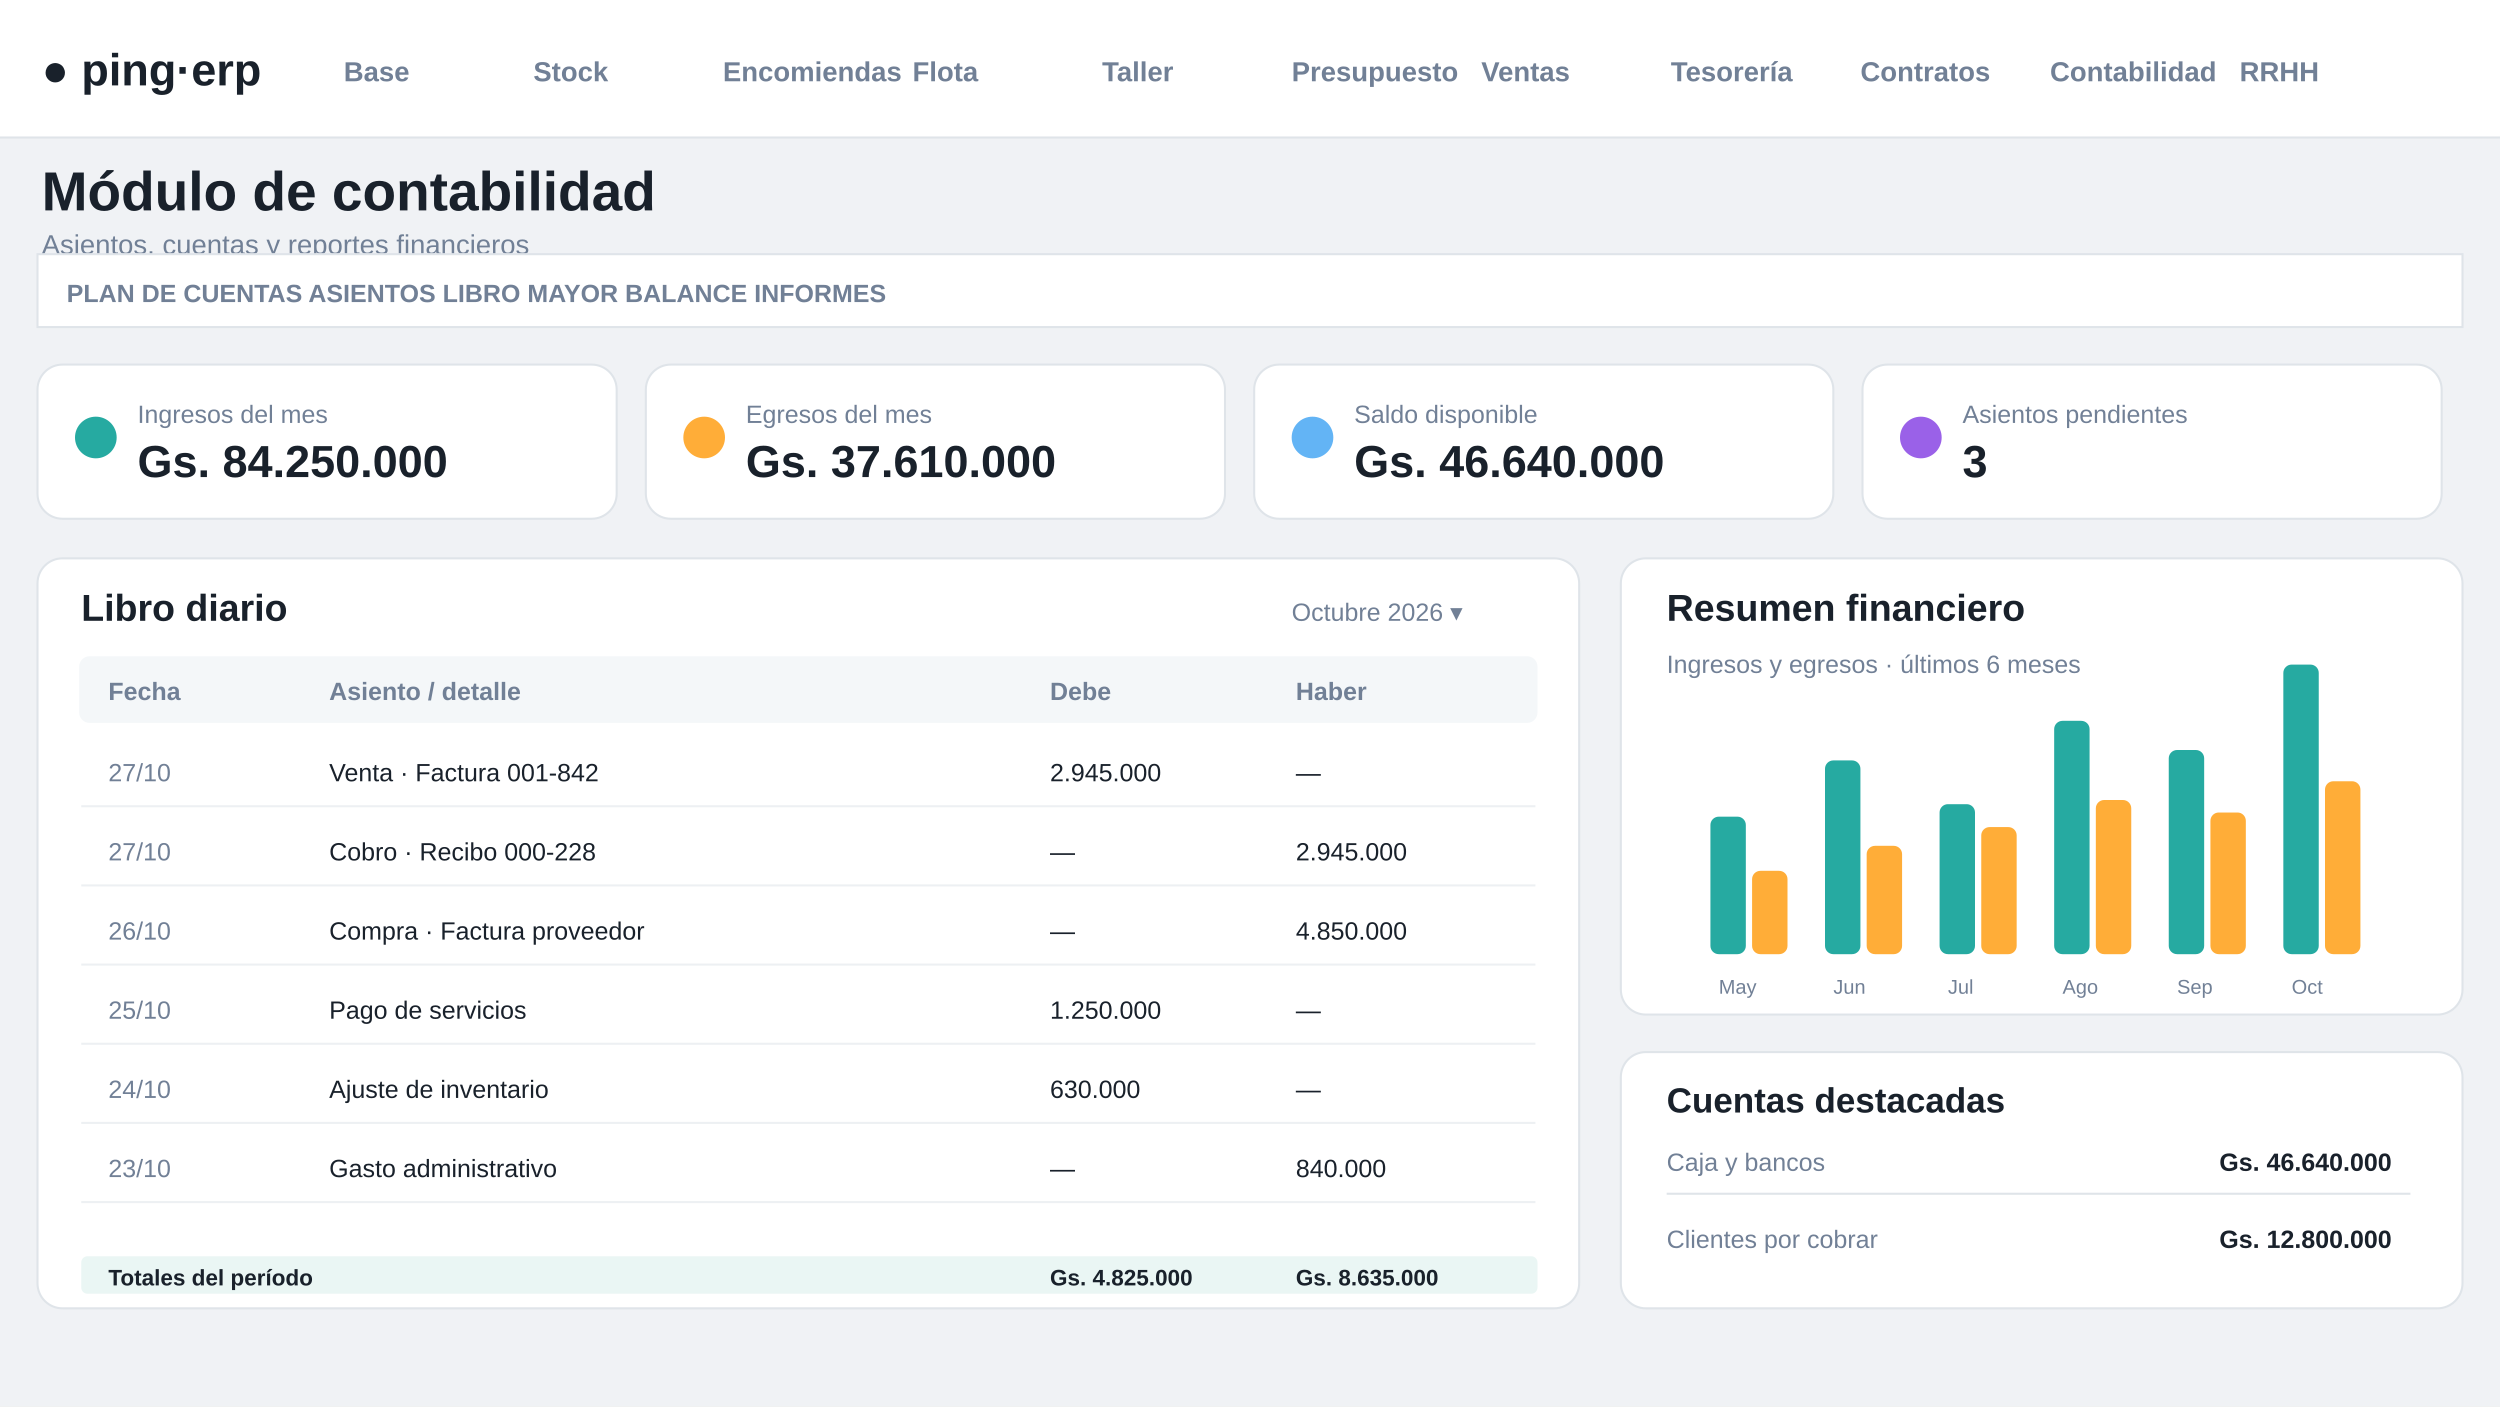
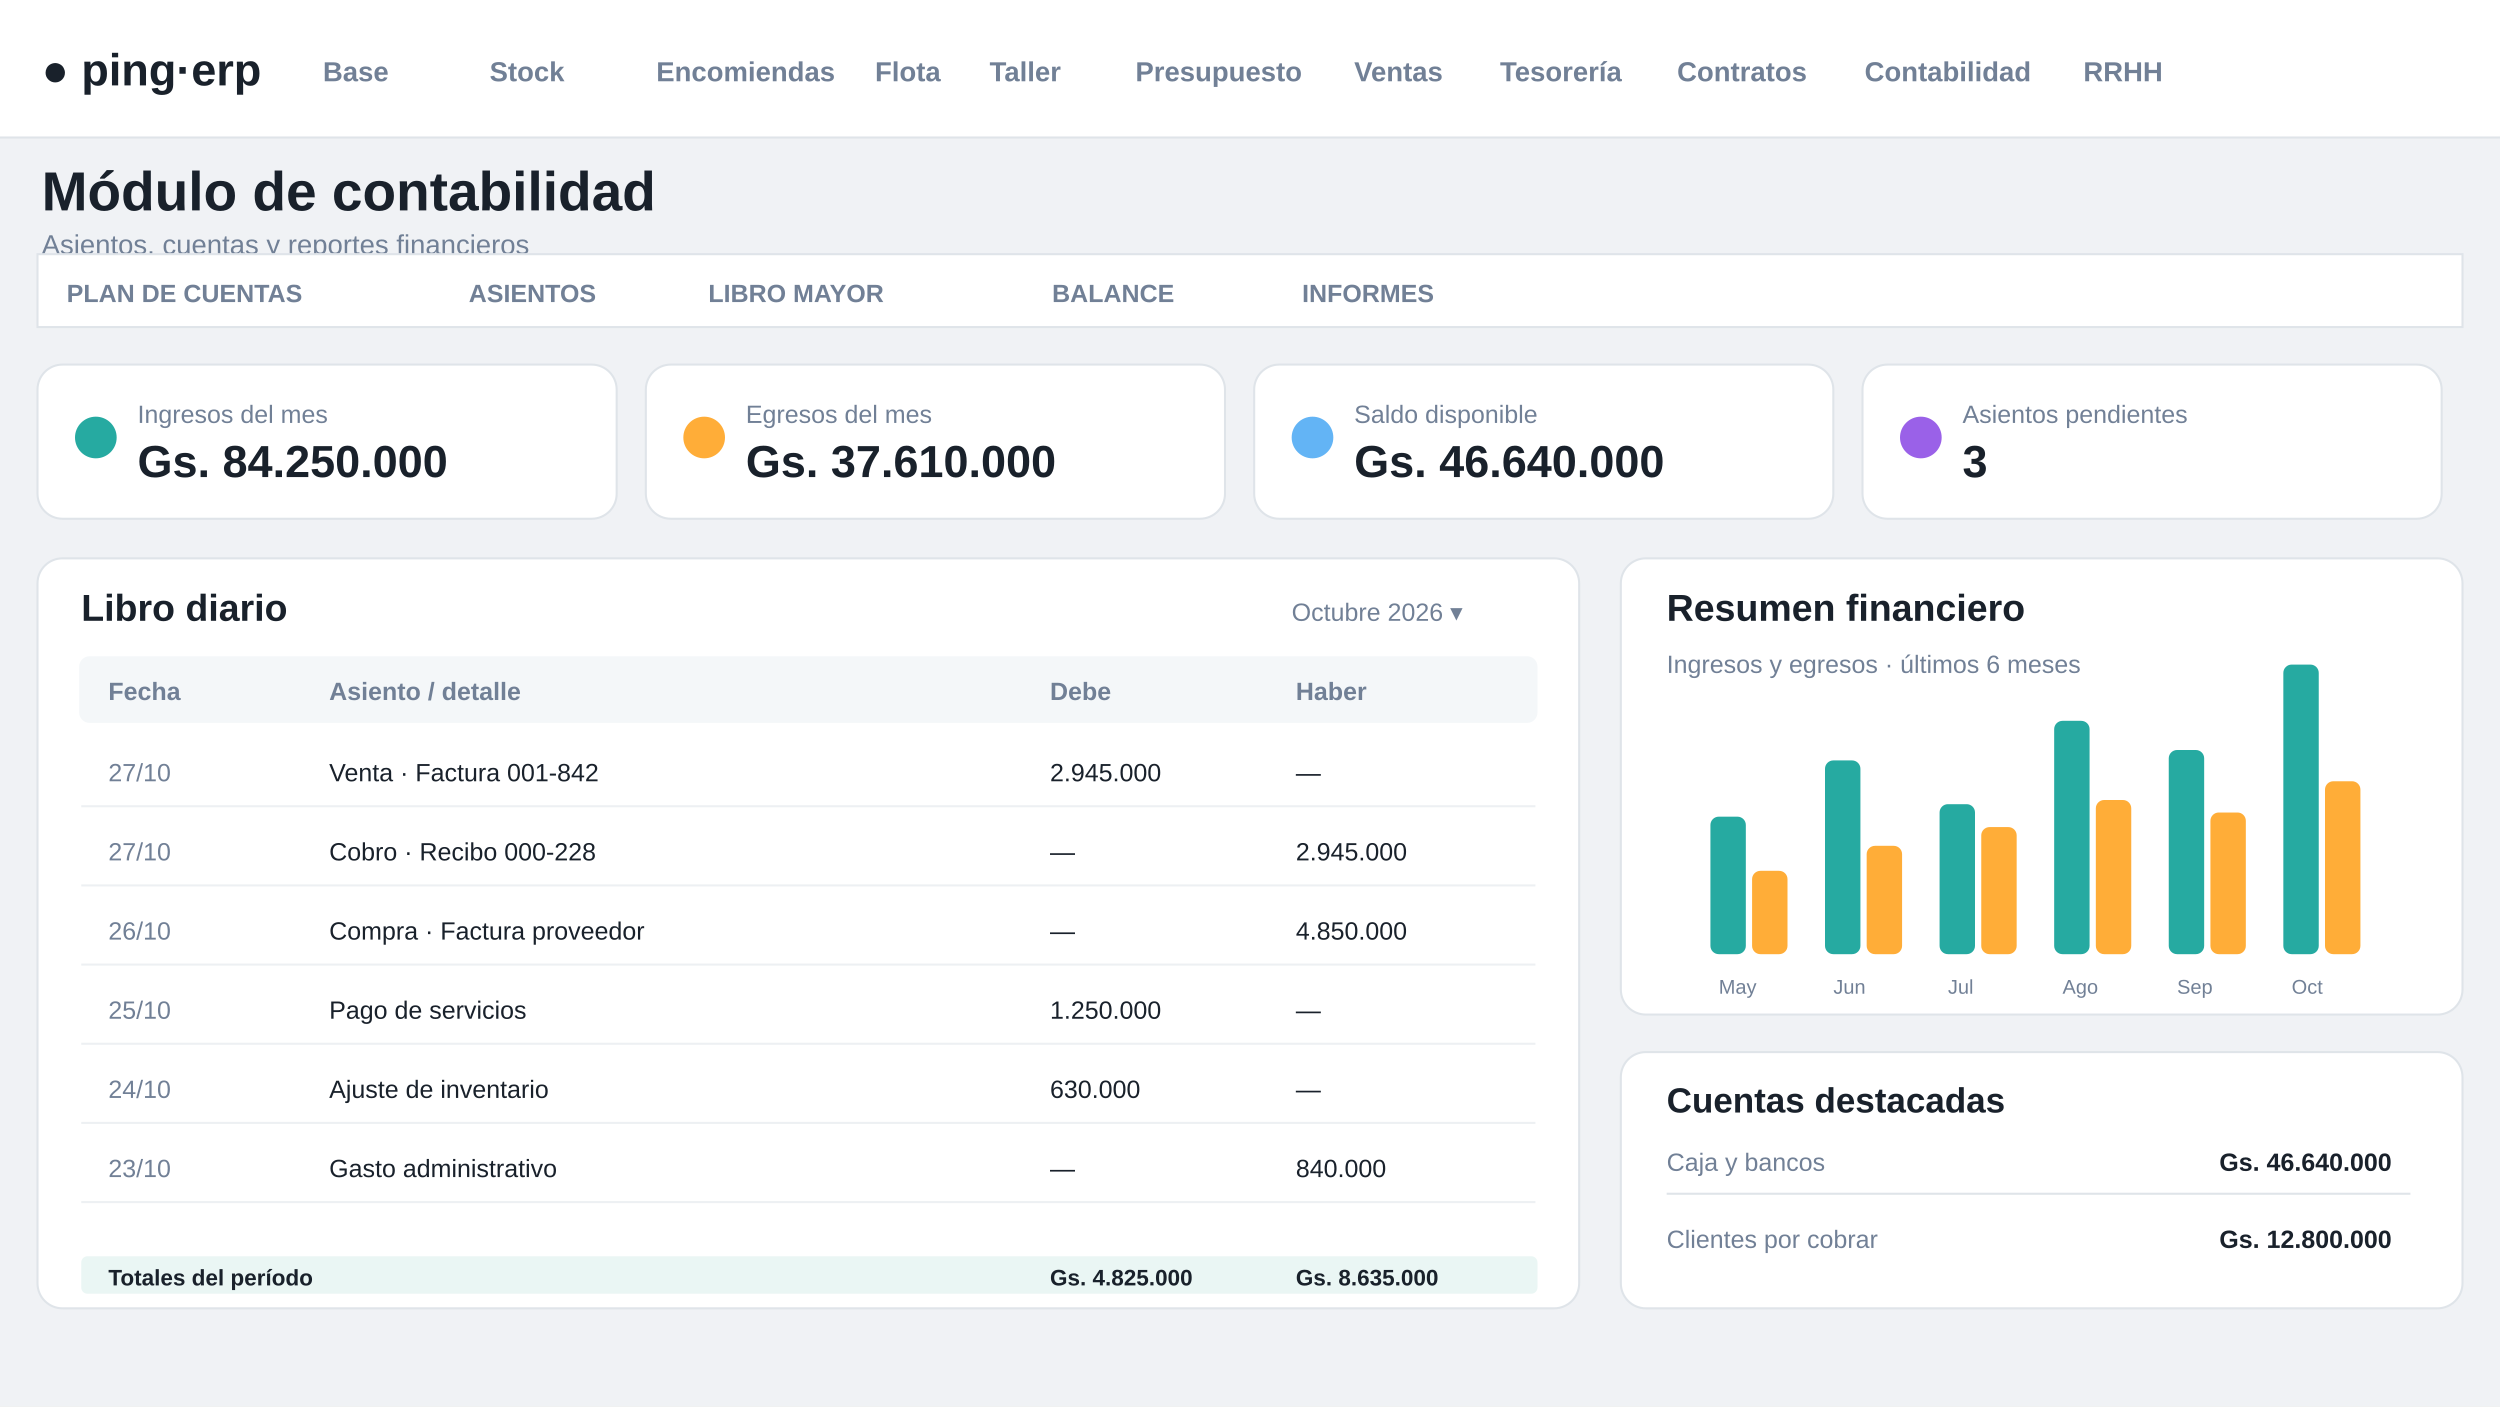
<svg xmlns="http://www.w3.org/2000/svg" viewBox="0 0 1200 675" role="img" aria-label="PingERP módulo de contabilidad">
  <rect width="1200" height="675" fill="#f0f2f5" />
  <rect x="0" y="0" width="1200" height="66" rx="0" fill="#fff" stroke="none" stroke-width="1" />
  <text x="20" y="41" font-family="Arial,Helvetica,sans-serif" font-size="21.6" fill="#19212b" font-weight="700">● ping·erp</text>
-   <text x="165" y="39" font-family="Arial,Helvetica,sans-serif" font-size="13.2" fill="#718096" font-weight="600">Base</text>
-   <text x="256" y="39" font-family="Arial,Helvetica,sans-serif" font-size="13.2" fill="#718096" font-weight="600">Stock</text>
-   <text x="347" y="39" font-family="Arial,Helvetica,sans-serif" font-size="13.2" fill="#718096" font-weight="600">Encomiendas</text>
-   <text x="438" y="39" font-family="Arial,Helvetica,sans-serif" font-size="13.2" fill="#718096" font-weight="600">Flota</text>
-   <text x="529" y="39" font-family="Arial,Helvetica,sans-serif" font-size="13.2" fill="#718096" font-weight="600">Taller</text>
-   <text x="620" y="39" font-family="Arial,Helvetica,sans-serif" font-size="13.2" fill="#718096" font-weight="600">Presupuesto</text>
-   <text x="711" y="39" font-family="Arial,Helvetica,sans-serif" font-size="13.2" fill="#718096" font-weight="600">Ventas</text>
-   <text x="802" y="39" font-family="Arial,Helvetica,sans-serif" font-size="13.2" fill="#718096" font-weight="600">Tesorería</text>
-   <text x="893" y="39" font-family="Arial,Helvetica,sans-serif" font-size="13.2" fill="#718096" font-weight="600">Contratos</text>
-   <text x="984" y="39" font-family="Arial,Helvetica,sans-serif" font-size="13.2" fill="#718096" font-weight="600">Contabilidad</text>
-   <text x="1075" y="39" font-family="Arial,Helvetica,sans-serif" font-size="13.2" fill="#718096" font-weight="600">RRHH</text>
+   <text x="155" y="39" font-family="Arial,Helvetica,sans-serif" font-size="13.2" fill="#718096" font-weight="600">Base</text>
+   <text x="235" y="39" font-family="Arial,Helvetica,sans-serif" font-size="13.2" fill="#718096" font-weight="600">Stock</text>
+   <text x="315" y="39" font-family="Arial,Helvetica,sans-serif" font-size="13.2" fill="#718096" font-weight="600">Encomiendas</text>
+   <text x="420" y="39" font-family="Arial,Helvetica,sans-serif" font-size="13.2" fill="#718096" font-weight="600">Flota</text>
+   <text x="475" y="39" font-family="Arial,Helvetica,sans-serif" font-size="13.2" fill="#718096" font-weight="600">Taller</text>
+   <text x="545" y="39" font-family="Arial,Helvetica,sans-serif" font-size="13.2" fill="#718096" font-weight="600">Presupuesto</text>
+   <text x="650" y="39" font-family="Arial,Helvetica,sans-serif" font-size="13.2" fill="#718096" font-weight="600">Ventas</text>
+   <text x="720" y="39" font-family="Arial,Helvetica,sans-serif" font-size="13.2" fill="#718096" font-weight="600">Tesorería</text>
+   <text x="805" y="39" font-family="Arial,Helvetica,sans-serif" font-size="13.2" fill="#718096" font-weight="600">Contratos</text>
+   <text x="895" y="39" font-family="Arial,Helvetica,sans-serif" font-size="13.2" fill="#718096" font-weight="600">Contabilidad</text>
+   <text x="1000" y="39" font-family="Arial,Helvetica,sans-serif" font-size="13.2" fill="#718096" font-weight="600">RRHH</text>
  <path d="M0 66H1200" stroke="#dfe4e9" stroke-width="1" />
  <text x="20" y="101" font-family="Arial,Helvetica,sans-serif" font-size="26.4" fill="#19212b" font-weight="700">Módulo de contabilidad</text>
  <text x="20" y="122" font-family="Arial,Helvetica,sans-serif" font-size="13.2" fill="#718096" font-weight="400">Asientos, cuentas y reportes financieros</text>
  <rect x="18" y="122" width="1164" height="35" rx="0" fill="#fff" stroke="#dfe4e9" stroke-width="1" />
-   <text x="32" y="145" font-family="Arial,Helvetica,sans-serif" font-size="12" fill="#718096" font-weight="700">PLAN DE CUENTAS     ASIENTOS     LIBRO MAYOR     BALANCE     INFORMES</text>
+   <text x="32" y="145" font-family="Arial,Helvetica,sans-serif" font-size="12" fill="#718096" font-weight="700">PLAN DE CUENTAS</text>
+   <text x="225" y="145" font-family="Arial,Helvetica,sans-serif" font-size="12" fill="#718096" font-weight="700">ASIENTOS</text>
+   <text x="340" y="145" font-family="Arial,Helvetica,sans-serif" font-size="12" fill="#718096" font-weight="700">LIBRO MAYOR</text>
+   <text x="505" y="145" font-family="Arial,Helvetica,sans-serif" font-size="12" fill="#718096" font-weight="700">BALANCE</text>
+   <text x="625" y="145" font-family="Arial,Helvetica,sans-serif" font-size="12" fill="#718096" font-weight="700">INFORMES</text>
  <rect x="18" y="175" width="278" height="74" rx="12" fill="#fff" stroke="#dfe4e9" stroke-width="1" />
  <circle cx="46" cy="210" r="10" fill="#26aaa1" />
  <text x="66" y="203" font-family="Arial,Helvetica,sans-serif" font-size="12" fill="#718096" font-weight="400">Ingresos del mes</text>
  <text x="66" y="229" font-family="Arial,Helvetica,sans-serif" font-size="21.6" fill="#19212b" font-weight="700">Gs. 84.250.000</text>
  <rect x="310" y="175" width="278" height="74" rx="12" fill="#fff" stroke="#dfe4e9" stroke-width="1" />
  <circle cx="338" cy="210" r="10" fill="#ffad38" />
  <text x="358" y="203" font-family="Arial,Helvetica,sans-serif" font-size="12" fill="#718096" font-weight="400">Egresos del mes</text>
  <text x="358" y="229" font-family="Arial,Helvetica,sans-serif" font-size="21.6" fill="#19212b" font-weight="700">Gs. 37.610.000</text>
  <rect x="602" y="175" width="278" height="74" rx="12" fill="#fff" stroke="#dfe4e9" stroke-width="1" />
  <circle cx="630" cy="210" r="10" fill="#63b4f5" />
  <text x="650" y="203" font-family="Arial,Helvetica,sans-serif" font-size="12" fill="#718096" font-weight="400">Saldo disponible</text>
  <text x="650" y="229" font-family="Arial,Helvetica,sans-serif" font-size="21.6" fill="#19212b" font-weight="700">Gs. 46.640.000</text>
  <rect x="894" y="175" width="278" height="74" rx="12" fill="#fff" stroke="#dfe4e9" stroke-width="1" />
  <circle cx="922" cy="210" r="10" fill="#9a61e8" />
  <text x="942" y="203" font-family="Arial,Helvetica,sans-serif" font-size="12" fill="#718096" font-weight="400">Asientos pendientes</text>
  <text x="942" y="229" font-family="Arial,Helvetica,sans-serif" font-size="21.6" fill="#19212b" font-weight="700">3</text>
  <rect x="18" y="268" width="740" height="360" rx="12" fill="#fff" stroke="#dfe4e9" stroke-width="1" />
  <text x="39" y="298" font-family="Arial,Helvetica,sans-serif" font-size="18" fill="#19212b" font-weight="700">Libro diario</text>
  <text x="620" y="298" font-family="Arial,Helvetica,sans-serif" font-size="12" fill="#718096" font-weight="400">Octubre 2026   ▾</text>
  <rect x="38" y="315" width="700" height="32" rx="5" fill="#f4f7f9" stroke="none" stroke-width="1" />
  <text x="52" y="336" font-family="Arial,Helvetica,sans-serif" font-size="12" fill="#718096" font-weight="700">Fecha</text>
  <text x="158" y="336" font-family="Arial,Helvetica,sans-serif" font-size="12" fill="#718096" font-weight="700">Asiento / detalle</text>
  <text x="504" y="336" font-family="Arial,Helvetica,sans-serif" font-size="12" fill="#718096" font-weight="700">Debe</text>
  <text x="622" y="336" font-family="Arial,Helvetica,sans-serif" font-size="12" fill="#718096" font-weight="700">Haber</text>
  <text x="52" y="375" font-family="Arial,Helvetica,sans-serif" font-size="12" fill="#718096" font-weight="400">27/10</text>
  <text x="158" y="375" font-family="Arial,Helvetica,sans-serif" font-size="12" fill="#19212b" font-weight="400">Venta · Factura 001-842</text>
  <text x="504" y="375" font-family="Arial,Helvetica,sans-serif" font-size="12" fill="#19212b" font-weight="400">2.945.000</text>
  <text x="622" y="375" font-family="Arial,Helvetica,sans-serif" font-size="12" fill="#19212b" font-weight="400">—</text>
  <path d="M39 387H737" stroke="#edf0f3" stroke-width="1" />
  <text x="52" y="413" font-family="Arial,Helvetica,sans-serif" font-size="12" fill="#718096" font-weight="400">27/10</text>
  <text x="158" y="413" font-family="Arial,Helvetica,sans-serif" font-size="12" fill="#19212b" font-weight="400">Cobro · Recibo 000-228</text>
  <text x="504" y="413" font-family="Arial,Helvetica,sans-serif" font-size="12" fill="#19212b" font-weight="400">—</text>
  <text x="622" y="413" font-family="Arial,Helvetica,sans-serif" font-size="12" fill="#19212b" font-weight="400">2.945.000</text>
  <path d="M39 425H737" stroke="#edf0f3" stroke-width="1" />
  <text x="52" y="451" font-family="Arial,Helvetica,sans-serif" font-size="12" fill="#718096" font-weight="400">26/10</text>
  <text x="158" y="451" font-family="Arial,Helvetica,sans-serif" font-size="12" fill="#19212b" font-weight="400">Compra · Factura proveedor</text>
  <text x="504" y="451" font-family="Arial,Helvetica,sans-serif" font-size="12" fill="#19212b" font-weight="400">—</text>
  <text x="622" y="451" font-family="Arial,Helvetica,sans-serif" font-size="12" fill="#19212b" font-weight="400">4.850.000</text>
  <path d="M39 463H737" stroke="#edf0f3" stroke-width="1" />
  <text x="52" y="489" font-family="Arial,Helvetica,sans-serif" font-size="12" fill="#718096" font-weight="400">25/10</text>
  <text x="158" y="489" font-family="Arial,Helvetica,sans-serif" font-size="12" fill="#19212b" font-weight="400">Pago de servicios</text>
  <text x="504" y="489" font-family="Arial,Helvetica,sans-serif" font-size="12" fill="#19212b" font-weight="400">1.250.000</text>
  <text x="622" y="489" font-family="Arial,Helvetica,sans-serif" font-size="12" fill="#19212b" font-weight="400">—</text>
  <path d="M39 501H737" stroke="#edf0f3" stroke-width="1" />
  <text x="52" y="527" font-family="Arial,Helvetica,sans-serif" font-size="12" fill="#718096" font-weight="400">24/10</text>
  <text x="158" y="527" font-family="Arial,Helvetica,sans-serif" font-size="12" fill="#19212b" font-weight="400">Ajuste de inventario</text>
  <text x="504" y="527" font-family="Arial,Helvetica,sans-serif" font-size="12" fill="#19212b" font-weight="400">630.000</text>
  <text x="622" y="527" font-family="Arial,Helvetica,sans-serif" font-size="12" fill="#19212b" font-weight="400">—</text>
  <path d="M39 539H737" stroke="#edf0f3" stroke-width="1" />
  <text x="52" y="565" font-family="Arial,Helvetica,sans-serif" font-size="12" fill="#718096" font-weight="400">23/10</text>
  <text x="158" y="565" font-family="Arial,Helvetica,sans-serif" font-size="12" fill="#19212b" font-weight="400">Gasto administrativo</text>
  <text x="504" y="565" font-family="Arial,Helvetica,sans-serif" font-size="12" fill="#19212b" font-weight="400">—</text>
  <text x="622" y="565" font-family="Arial,Helvetica,sans-serif" font-size="12" fill="#19212b" font-weight="400">840.000</text>
  <path d="M39 577H737" stroke="#edf0f3" stroke-width="1" />
  <rect x="39" y="603" width="699" height="18" rx="3" fill="#eaf6f4" stroke="none" stroke-width="1" />
  <text x="52" y="617" font-family="Arial,Helvetica,sans-serif" font-size="10.8" fill="#19212b" font-weight="700">Totales del período</text>
  <text x="504" y="617" font-family="Arial,Helvetica,sans-serif" font-size="10.8" fill="#19212b" font-weight="700">Gs. 4.825.000</text>
  <text x="622" y="617" font-family="Arial,Helvetica,sans-serif" font-size="10.8" fill="#19212b" font-weight="700">Gs. 8.635.000</text>
  <rect x="778" y="268" width="404" height="219" rx="12" fill="#fff" stroke="#dfe4e9" stroke-width="1" />
  <text x="800" y="298" font-family="Arial,Helvetica,sans-serif" font-size="18" fill="#19212b" font-weight="700">Resumen financiero</text>
  <text x="800" y="323" font-family="Arial,Helvetica,sans-serif" font-size="12" fill="#718096" font-weight="400">Ingresos y egresos · últimos 6 meses</text>
  <rect x="821" y="392" width="17" height="66" rx="4" fill="#26aaa1" stroke="none" stroke-width="1" />
  <rect x="841" y="418" width="17" height="40" rx="4" fill="#ffad38" stroke="none" stroke-width="1" />
  <text x="825" y="477" font-family="Arial,Helvetica,sans-serif" font-size="9.6" fill="#718096" font-weight="400">May</text>
  <rect x="876" y="365" width="17" height="93" rx="4" fill="#26aaa1" stroke="none" stroke-width="1" />
  <rect x="896" y="406" width="17" height="52" rx="4" fill="#ffad38" stroke="none" stroke-width="1" />
  <text x="880" y="477" font-family="Arial,Helvetica,sans-serif" font-size="9.6" fill="#718096" font-weight="400">Jun</text>
  <rect x="931" y="386" width="17" height="72" rx="4" fill="#26aaa1" stroke="none" stroke-width="1" />
  <rect x="951" y="397" width="17" height="61" rx="4" fill="#ffad38" stroke="none" stroke-width="1" />
  <text x="935" y="477" font-family="Arial,Helvetica,sans-serif" font-size="9.6" fill="#718096" font-weight="400">Jul</text>
  <rect x="986" y="346" width="17" height="112" rx="4" fill="#26aaa1" stroke="none" stroke-width="1" />
  <rect x="1006" y="384" width="17" height="74" rx="4" fill="#ffad38" stroke="none" stroke-width="1" />
  <text x="990" y="477" font-family="Arial,Helvetica,sans-serif" font-size="9.6" fill="#718096" font-weight="400">Ago</text>
  <rect x="1041" y="360" width="17" height="98" rx="4" fill="#26aaa1" stroke="none" stroke-width="1" />
  <rect x="1061" y="390" width="17" height="68" rx="4" fill="#ffad38" stroke="none" stroke-width="1" />
  <text x="1045" y="477" font-family="Arial,Helvetica,sans-serif" font-size="9.6" fill="#718096" font-weight="400">Sep</text>
  <rect x="1096" y="319" width="17" height="139" rx="4" fill="#26aaa1" stroke="none" stroke-width="1" />
  <rect x="1116" y="375" width="17" height="83" rx="4" fill="#ffad38" stroke="none" stroke-width="1" />
  <text x="1100" y="477" font-family="Arial,Helvetica,sans-serif" font-size="9.6" fill="#718096" font-weight="400">Oct</text>
  <rect x="778" y="505" width="404" height="123" rx="12" fill="#fff" stroke="#dfe4e9" stroke-width="1" />
  <text x="800" y="534" font-family="Arial,Helvetica,sans-serif" font-size="16.8" fill="#19212b" font-weight="700">Cuentas destacadas</text>
  <text x="800" y="562" font-family="Arial,Helvetica,sans-serif" font-size="12" fill="#718096" font-weight="400">Caja y bancos</text>
  <text x="1148" y="562" text-anchor="end" font-family="Arial,Helvetica,sans-serif" font-size="12" fill="#19212b" font-weight="700">Gs. 46.640.000</text>
  <path d="M800 573H1157" stroke="#dfe4e9" stroke-width="1" />
  <text x="800" y="599" font-family="Arial,Helvetica,sans-serif" font-size="12" fill="#718096" font-weight="400">Clientes por cobrar</text>
  <text x="1148" y="599" text-anchor="end" font-family="Arial,Helvetica,sans-serif" font-size="12" fill="#19212b" font-weight="700">Gs. 12.800.000</text>
</svg>
